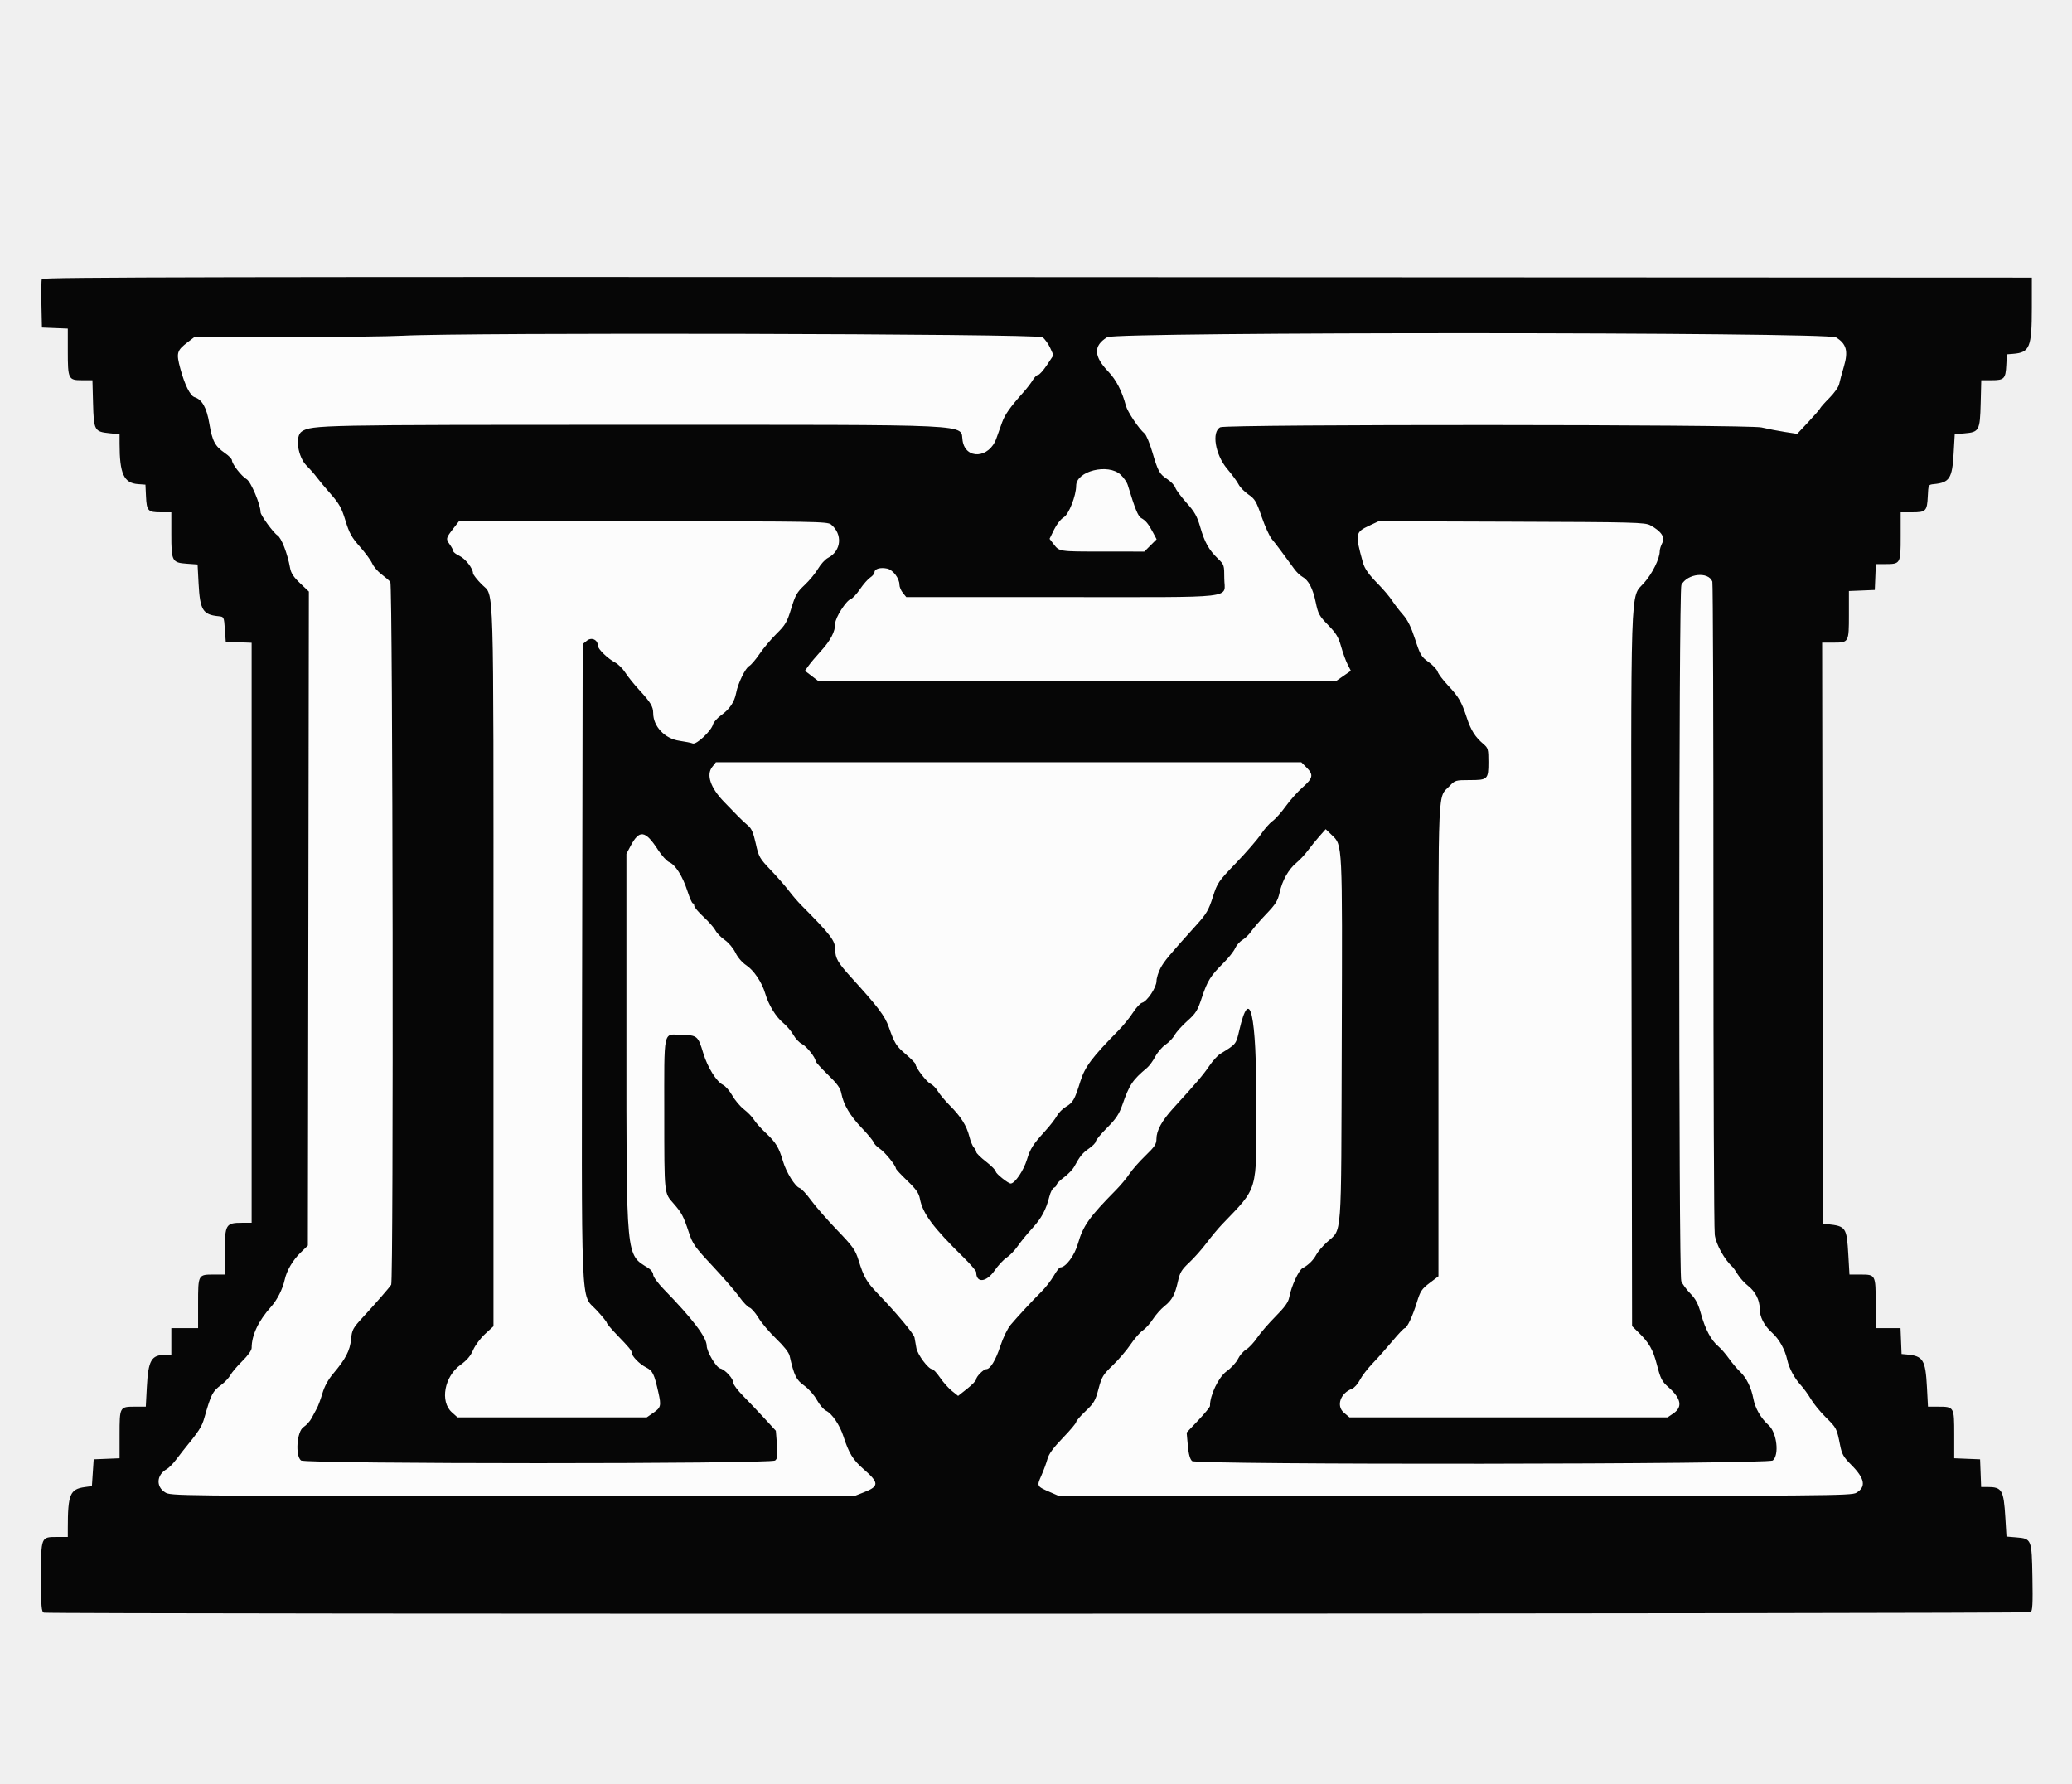
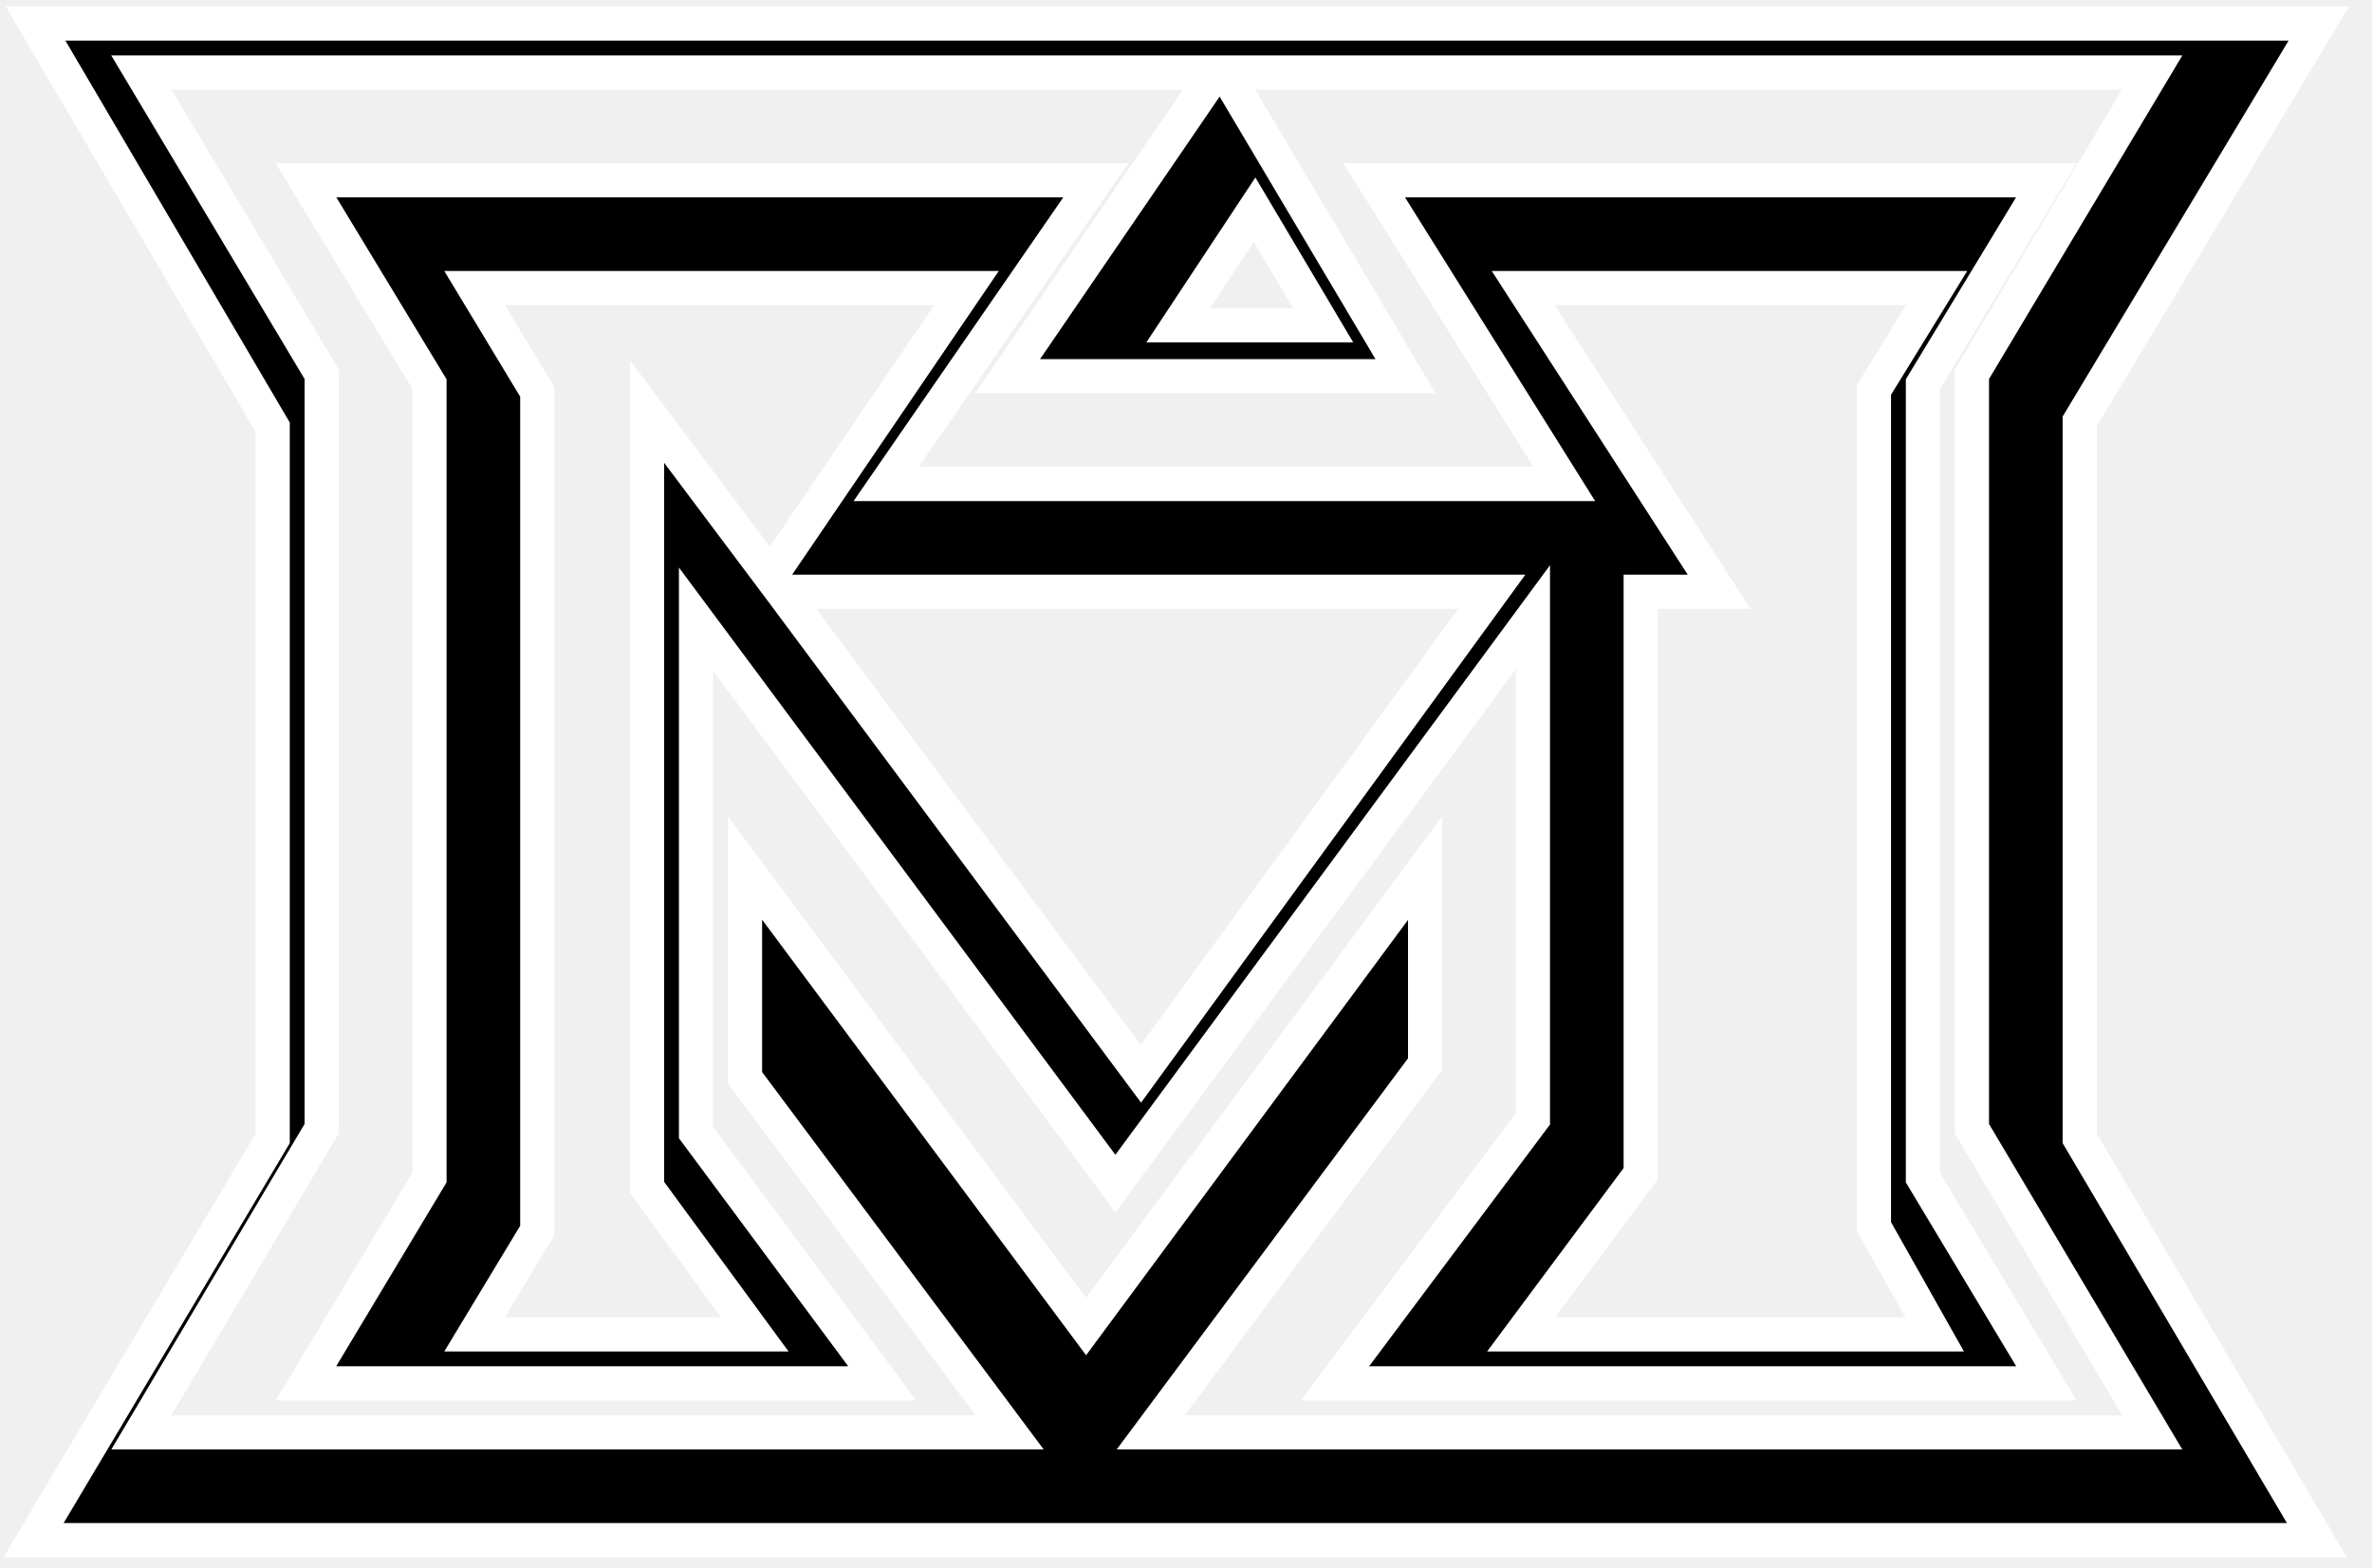
- <svg xmlns="http://www.w3.org/2000/svg" id="svg" version="1.1" width="400" height="344.304" viewBox="0, 0, 400,344.304">
-   <g id="svgg">
-     <path id="path0" d="M77.692 64.794 C 75.228 64.928,65.165 65.055,55.330 65.077 L 37.447 65.116 36.287 66.001 C 34.112 67.660,33.986 68.104,34.823 71.188 C 35.658 74.266,36.720 76.394,37.555 76.658 C 39.017 77.122,39.894 78.683,40.407 81.735 C 40.979 85.136,41.494 86.112,43.417 87.441 C 44.157 87.953,44.769 88.580,44.776 88.834 C 44.797 89.571,46.597 91.888,47.620 92.494 C 48.441 92.981,50.301 97.400,50.301 98.863 C 50.301 99.440,52.790 102.852,53.553 103.321 C 54.328 103.798,55.500 106.826,56.007 109.662 C 56.178 110.616,56.699 111.404,57.933 112.572 L 59.625 114.174 59.528 177.285 L 59.432 240.396 58.038 241.748 C 56.517 243.225,55.352 245.208,54.961 246.992 C 54.565 248.793,53.510 250.885,52.337 252.196 C 49.877 254.943,48.579 257.693,48.579 260.153 C 48.579 260.615,47.868 261.615,46.770 262.697 C 45.775 263.678,44.740 264.898,44.469 265.407 C 44.199 265.917,43.423 266.749,42.747 267.257 C 41.005 268.562,40.778 269.003,39.454 273.628 C 38.947 275.403,38.465 276.144,35.314 280.007 C 35.125 280.239,34.505 281.041,33.936 281.790 C 33.368 282.538,32.576 283.332,32.176 283.554 C 30.228 284.636,30.066 286.913,31.858 288.021 C 32.978 288.713,33.365 288.717,98.994 288.717 L 165.005 288.717 166.823 288.000 C 169.751 286.846,169.733 286.169,166.702 283.533 C 164.653 281.750,163.891 280.505,162.810 277.175 C 162.110 275.019,160.618 272.826,159.477 272.275 C 158.997 272.044,158.197 271.107,157.700 270.193 C 157.187 269.251,156.126 268.050,155.251 267.421 C 153.700 266.308,153.310 265.511,152.435 261.671 C 152.289 261.028,151.317 259.792,149.862 258.398 C 148.576 257.166,147.036 255.352,146.439 254.367 C 145.842 253.382,145.059 252.482,144.698 252.367 C 144.337 252.252,143.449 251.323,142.725 250.302 C 142.000 249.281,139.693 246.616,137.598 244.378 C 134.143 240.688,133.715 240.086,132.997 237.898 C 131.964 234.750,131.598 234.059,130.009 232.255 C 128.200 230.201,128.248 230.660,128.240 215.159 C 128.233 198.350,127.965 199.637,131.452 199.723 C 134.633 199.802,134.740 199.891,135.777 203.301 C 136.597 206.000,138.334 208.786,139.563 209.375 C 140.050 209.608,140.864 210.540,141.372 211.446 C 141.880 212.351,142.899 213.557,143.637 214.126 C 144.374 214.694,145.237 215.590,145.555 216.117 C 145.872 216.643,146.909 217.801,147.859 218.690 C 149.776 220.483,150.378 221.472,151.139 224.075 C 151.769 226.234,153.484 229.010,154.358 229.288 C 154.713 229.400,155.700 230.454,156.552 231.628 C 157.404 232.803,159.665 235.392,161.576 237.382 C 164.689 240.623,165.123 241.232,165.746 243.239 C 166.755 246.490,167.295 247.426,169.461 249.677 C 173.130 253.491,176.394 257.394,176.549 258.154 C 176.635 258.572,176.793 259.471,176.902 260.151 C 177.104 261.417,179.216 264.254,179.958 264.256 C 180.180 264.256,180.864 264.992,181.478 265.892 C 182.093 266.792,183.128 267.952,183.779 268.470 L 184.964 269.413 186.711 268.032 C 187.672 267.272,188.458 266.449,188.458 266.202 C 188.458 265.684,189.884 264.255,190.401 264.255 C 191.172 264.255,192.210 262.555,193.105 259.830 C 193.649 258.173,194.499 256.421,195.110 255.695 C 196.471 254.081,199.261 251.077,201.063 249.287 C 201.836 248.519,202.898 247.153,203.421 246.253 C 203.944 245.353,204.507 244.617,204.672 244.617 C 205.743 244.617,207.437 242.347,208.101 240.021 C 209.080 236.596,210.276 234.909,215.440 229.678 C 216.352 228.754,217.515 227.359,218.024 226.578 C 218.533 225.797,219.918 224.221,221.102 223.076 C 222.933 221.306,223.256 220.813,223.256 219.794 C 223.256 218.214,224.313 216.287,226.483 213.913 C 230.923 209.053,232.316 207.419,233.436 205.755 C 234.098 204.773,235.062 203.710,235.580 203.393 C 238.673 201.498,238.615 201.570,239.242 198.874 C 240.436 193.742,240.722 193.636,241.837 197.912 C 242.497 200.444,242.550 201.612,242.550 213.682 C 242.550 230.284,242.922 229.007,235.950 236.275 C 235.170 237.087,233.811 238.717,232.930 239.896 C 232.048 241.075,230.544 242.772,229.587 243.668 C 228.112 245.047,227.779 245.598,227.406 247.282 C 226.826 249.897,226.261 250.937,224.792 252.097 C 224.123 252.626,223.121 253.755,222.566 254.608 C 222.012 255.461,221.126 256.445,220.598 256.795 C 220.070 257.145,219.018 258.353,218.260 259.478 C 217.502 260.604,215.952 262.418,214.815 263.510 C 212.934 265.316,212.686 265.727,212.068 268.062 C 211.465 270.342,211.185 270.821,209.568 272.351 C 208.566 273.299,207.748 274.249,207.749 274.463 C 207.751 274.678,206.589 276.058,205.167 277.532 C 203.343 279.422,202.472 280.616,202.211 281.587 C 202.007 282.344,201.478 283.784,201.034 284.787 C 200.120 286.853,200.120 286.852,202.714 287.984 L 204.394 288.717 280.869 288.717 C 352.915 288.717,357.403 288.682,358.359 288.117 C 360.317 286.961,360.020 285.350,357.358 282.687 C 355.883 281.211,355.578 280.669,355.228 278.898 C 354.592 275.680,354.544 275.587,352.488 273.562 C 351.421 272.512,350.122 270.926,349.601 270.036 C 349.080 269.147,348.180 267.909,347.602 267.285 C 346.425 266.014,345.384 264.066,345.036 262.482 C 344.588 260.441,343.488 258.470,342.094 257.211 C 340.548 255.814,339.707 254.169,339.707 252.541 C 339.707 250.918,338.873 249.282,337.487 248.191 C 336.795 247.646,335.896 246.658,335.489 245.995 C 335.081 245.332,334.662 244.711,334.557 244.617 C 332.911 243.135,331.277 240.203,331.035 238.296 C 330.887 237.130,330.772 208.423,330.779 174.502 C 330.786 140.582,330.692 112.569,330.571 112.252 C 329.802 110.250,325.717 110.691,324.588 112.897 C 324.058 113.935,324.038 245.854,324.568 247.264 C 324.768 247.798,325.547 248.864,326.299 249.634 C 327.363 250.724,327.823 251.600,328.378 253.596 C 329.203 256.560,330.330 258.673,331.701 259.826 C 332.231 260.273,333.159 261.335,333.762 262.188 C 334.365 263.041,335.348 264.203,335.946 264.772 C 337.138 265.904,338.089 267.831,338.471 269.884 C 338.827 271.803,339.912 273.696,341.456 275.090 C 343.022 276.506,343.519 280.807,342.238 281.870 C 341.313 282.638,230.978 282.751,230.132 281.985 C 229.723 281.615,229.464 280.662,229.311 278.965 L 229.086 276.486 231.339 274.112 C 232.578 272.806,233.590 271.566,233.588 271.356 C 233.570 269.289,235.242 265.790,236.777 264.683 C 237.677 264.034,238.672 262.956,238.989 262.288 C 239.306 261.620,240.018 260.798,240.571 260.462 C 241.123 260.126,242.084 259.097,242.706 258.177 C 243.328 257.256,244.919 255.415,246.241 254.085 C 248.016 252.299,248.706 251.341,248.879 250.419 C 249.281 248.273,250.709 245.151,251.467 244.758 C 252.563 244.191,253.589 243.176,254.136 242.118 C 254.407 241.595,255.306 240.542,256.136 239.778 C 259.148 237.001,258.900 240.334,259.028 200.861 C 259.152 162.320,259.193 163.172,257.111 161.173 L 255.926 160.034 254.707 161.413 C 254.036 162.171,253.031 163.410,252.474 164.167 C 251.916 164.923,250.928 165.981,250.278 166.518 C 248.750 167.777,247.558 169.885,247.028 172.265 C 246.673 173.858,246.264 174.517,244.457 176.400 C 243.276 177.631,241.968 179.139,241.551 179.749 C 241.135 180.360,240.367 181.111,239.846 181.419 C 239.325 181.727,238.686 182.458,238.427 183.043 C 238.168 183.628,237.164 184.892,236.195 185.852 C 233.704 188.320,233.084 189.312,232.017 192.539 C 231.185 195.057,230.861 195.578,229.213 197.047 C 228.189 197.960,227.088 199.185,226.767 199.769 C 226.447 200.353,225.653 201.186,225.004 201.621 C 224.355 202.056,223.467 203.088,223.031 203.915 C 222.595 204.741,221.886 205.714,221.455 206.077 C 218.601 208.481,218.050 209.307,216.663 213.264 C 216.037 215.047,215.436 215.947,213.710 217.676 C 212.517 218.871,211.542 220.052,211.542 220.300 C 211.542 220.548,210.960 221.154,210.250 221.648 C 208.974 222.535,208.487 223.130,207.386 225.151 C 207.076 225.719,206.188 226.649,205.413 227.218 C 204.638 227.786,203.995 228.429,203.983 228.645 C 203.972 228.862,203.738 229.125,203.463 229.230 C 203.189 229.336,202.796 230.089,202.589 230.904 C 201.929 233.508,201.079 235.094,199.300 237.040 C 198.345 238.083,197.078 239.634,196.484 240.485 C 195.891 241.336,194.922 242.343,194.333 242.722 C 193.743 243.101,192.703 244.216,192.022 245.199 C 190.414 247.522,188.458 247.707,188.458 245.537 C 188.458 245.286,187.334 243.977,185.960 242.628 C 180.108 236.883,178.113 234.195,177.583 231.336 C 177.386 230.274,176.849 229.513,175.142 227.876 C 173.939 226.721,172.954 225.661,172.954 225.520 C 172.954 224.966,170.833 222.357,169.853 221.705 C 169.282 221.326,168.732 220.755,168.630 220.436 C 168.527 220.117,167.507 218.884,166.363 217.696 C 164.131 215.380,162.826 213.171,162.425 211.032 C 162.230 209.996,161.648 209.188,159.813 207.406 C 158.513 206.145,157.450 204.968,157.450 204.790 C 157.450 204.116,155.691 201.914,154.808 201.483 C 154.301 201.236,153.564 200.455,153.171 199.748 C 152.777 199.041,151.886 197.993,151.191 197.421 C 149.788 196.264,148.370 193.947,147.736 191.777 C 147.100 189.601,145.534 187.266,144.053 186.286 C 143.264 185.764,142.416 184.776,141.976 183.868 C 141.559 183.007,140.657 181.934,139.920 181.423 C 139.198 180.923,138.389 180.092,138.123 179.576 C 137.857 179.061,136.826 177.887,135.831 176.968 C 134.836 176.049,134.022 175.080,134.022 174.815 C 134.022 174.549,133.898 174.332,133.746 174.332 C 133.593 174.332,133.130 173.281,132.717 171.997 C 131.798 169.145,130.393 166.904,129.217 166.414 C 128.733 166.213,127.753 165.142,127.038 164.035 C 124.583 160.234,123.426 160.069,121.732 163.276 L 120.930 164.794 120.930 200.040 C 120.930 243.427,120.798 242.031,125.151 244.733 C 125.684 245.064,126.098 245.630,126.098 246.026 C 126.098 246.422,127.007 247.664,128.173 248.861 C 133.691 254.525,136.399 258.085,136.427 259.711 C 136.446 260.893,138.243 263.919,139.044 264.120 C 140.024 264.366,141.605 266.120,141.596 266.951 C 141.593 267.269,142.435 268.381,143.468 269.423 C 144.500 270.465,146.342 272.403,147.561 273.730 L 149.777 276.141 149.988 278.775 C 150.165 280.966,150.106 281.488,149.638 281.876 C 148.794 282.577,58.951 282.571,58.106 281.870 C 56.975 280.931,57.311 276.293,58.571 275.452 C 59.139 275.073,59.846 274.298,60.143 273.730 C 60.440 273.161,60.898 272.308,61.162 271.835 C 61.426 271.361,61.913 270.049,62.244 268.919 C 62.636 267.578,63.356 266.262,64.316 265.129 C 66.724 262.288,67.555 260.692,67.770 258.500 C 67.952 256.641,68.111 256.345,70.072 254.217 C 72.572 251.504,75.153 248.542,75.522 247.961 C 76.000 247.209,75.835 112.908,75.355 112.317 C 75.124 112.033,74.352 111.365,73.639 110.832 C 72.927 110.300,72.128 109.370,71.864 108.765 C 71.600 108.160,70.526 106.698,69.478 105.515 C 67.883 103.717,67.427 102.891,66.688 100.468 C 65.944 98.028,65.491 97.214,63.824 95.316 C 62.734 94.076,61.533 92.635,61.154 92.112 C 60.775 91.590,59.895 90.590,59.198 89.890 C 57.463 88.150,56.901 84.141,58.271 83.273 C 60.237 82.027,61.680 81.998,121.918 81.998 C 189.791 81.998,185.304 81.783,185.828 85.061 C 186.421 88.767,190.980 88.470,192.343 84.637 C 192.624 83.849,193.118 82.466,193.441 81.565 C 194.004 79.998,194.988 78.606,197.616 75.662 C 198.274 74.925,199.074 73.879,199.394 73.337 C 199.714 72.795,200.174 72.351,200.415 72.351 C 200.657 72.351,201.421 71.497,202.115 70.453 L 203.375 68.555 202.744 67.155 C 201.375 64.119,208.138 64.413,141.294 64.486 C 108.776 64.521,80.155 64.659,77.692 64.794 M213.754 65.077 C 211.043 66.730,211.110 68.745,213.976 71.741 C 215.478 73.310,216.625 75.534,217.339 78.258 C 217.661 79.489,219.839 82.744,220.966 83.679 C 221.281 83.940,221.933 85.491,222.417 87.124 C 223.571 91.024,223.812 91.466,225.348 92.482 C 226.062 92.955,226.758 93.692,226.894 94.121 C 227.030 94.550,228.003 95.864,229.056 97.041 C 230.635 98.807,231.100 99.631,231.710 101.745 C 232.556 104.676,233.373 106.132,235.119 107.820 C 236.318 108.978,236.348 109.071,236.348 111.653 C 236.348 115.627,239.669 115.245,205.085 115.245 L 174.961 115.245 174.302 114.432 C 173.940 113.985,173.643 113.287,173.642 112.882 C 173.640 111.621,172.406 109.991,171.264 109.740 C 169.974 109.457,168.820 109.786,168.820 110.437 C 168.820 110.704,168.454 111.163,168.007 111.455 C 167.560 111.748,166.669 112.761,166.026 113.705 C 165.384 114.650,164.583 115.511,164.247 115.618 C 163.350 115.905,161.240 119.215,161.240 120.334 C 161.240 121.875,160.340 123.617,158.504 125.625 C 157.564 126.654,156.479 127.939,156.093 128.481 L 155.391 129.467 156.679 130.453 L 157.967 131.438 207.954 131.438 L 257.940 131.438 259.362 130.453 L 260.785 129.467 260.148 128.213 C 259.797 127.524,259.235 125.971,258.897 124.763 C 258.394 122.964,257.940 122.215,256.397 120.634 C 254.693 118.889,254.463 118.469,254.014 116.285 C 253.460 113.595,252.616 111.972,251.433 111.328 C 251.000 111.093,250.288 110.405,249.851 109.800 C 247.846 107.028,246.249 104.901,245.515 104.029 C 245.076 103.507,244.199 101.579,243.567 99.745 C 242.540 96.767,242.267 96.307,241.011 95.443 C 240.238 94.911,239.383 94.033,239.112 93.491 C 238.841 92.950,237.845 91.592,236.899 90.475 C 234.592 87.750,233.864 83.308,235.586 82.461 C 236.782 81.872,337.543 81.910,340.052 82.500 C 341.283 82.790,343.340 83.186,344.622 83.381 L 346.952 83.736 349.100 81.448 C 350.282 80.189,351.306 79.007,351.376 78.820 C 351.446 78.633,352.257 77.722,353.177 76.796 C 354.098 75.871,354.939 74.686,355.045 74.163 C 355.151 73.640,355.570 72.087,355.975 70.711 C 356.845 67.760,356.457 66.345,354.440 65.115 C 352.723 64.068,215.470 64.031,213.754 65.077 M209.044 91.801 C 208.304 92.481,207.752 93.311,207.752 93.744 C 207.752 95.665,206.330 99.282,205.354 99.842 C 204.805 100.157,203.996 101.185,203.498 102.199 L 202.617 103.997 203.364 104.970 C 204.519 106.475,204.352 106.449,212.868 106.455 L 220.913 106.460 222.101 105.272 L 223.288 104.085 222.591 102.774 C 221.693 101.087,221.178 100.457,220.327 100.003 C 219.708 99.672,219.119 98.231,217.712 93.601 C 216.747 90.424,211.687 89.374,209.044 91.801 M87.598 101.895 C 86.065 103.866,86.036 103.979,86.800 105.051 C 87.191 105.600,87.511 106.202,87.511 106.388 C 87.511 106.574,88.042 106.978,88.691 107.286 C 89.842 107.832,91.290 109.682,91.312 110.635 C 91.318 110.897,92.093 111.886,93.035 112.833 C 95.423 115.234,95.263 109.930,95.263 186.470 L 95.263 255.972 93.645 257.458 C 92.755 258.275,91.716 259.668,91.336 260.554 C 90.847 261.695,90.136 262.531,88.894 263.423 C 85.781 265.659,84.900 270.501,87.228 272.579 L 88.324 273.557 106.590 273.557 L 124.855 273.557 126.166 272.649 C 127.583 271.667,127.674 271.297,127.113 268.800 C 126.282 265.103,126.021 264.574,124.689 263.895 C 123.450 263.262,121.964 261.735,121.964 261.093 C 121.964 260.672,121.458 260.059,119.121 257.646 C 118.032 256.520,117.140 255.460,117.140 255.289 C 117.140 255.118,116.225 253.999,115.106 252.803 C 112.056 249.542,112.268 254.804,112.386 185.413 L 112.489 124.315 113.314 123.647 C 114.213 122.919,115.418 123.485,115.418 124.636 C 115.418 125.266,117.337 127.125,118.763 127.878 C 119.362 128.194,120.238 129.064,120.710 129.812 C 121.182 130.560,122.409 132.085,123.437 133.200 C 125.592 135.539,126.098 136.382,126.098 137.631 C 126.098 140.195,128.333 142.563,131.138 142.970 C 132.250 143.131,133.423 143.368,133.744 143.495 C 134.445 143.775,137.331 141.053,137.647 139.814 C 137.759 139.376,138.477 138.571,139.243 138.024 C 140.863 136.868,141.791 135.481,142.119 133.723 C 142.463 131.881,143.890 128.945,144.636 128.546 C 144.993 128.354,145.891 127.305,146.631 126.214 C 147.371 125.122,148.847 123.368,149.912 122.315 C 151.635 120.611,151.946 120.078,152.749 117.444 C 153.536 114.865,153.865 114.287,155.324 112.922 C 156.244 112.062,157.415 110.644,157.926 109.772 C 158.437 108.900,159.302 107.955,159.849 107.673 C 161.550 106.793,162.563 104.295,161.776 102.916 C 160.349 100.415,163.685 100.619,124.146 100.611 L 88.602 100.603 87.598 101.895 M264.338 101.449 C 261.628 102.717,261.576 103.010,263.097 108.527 C 263.444 109.785,264.212 110.870,266.150 112.835 C 267.097 113.796,268.260 115.176,268.734 115.902 C 269.208 116.628,270.161 117.863,270.853 118.647 C 271.754 119.667,272.417 121.012,273.185 123.376 C 274.170 126.405,274.386 126.771,275.782 127.773 C 276.619 128.375,277.408 129.213,277.534 129.636 C 277.660 130.059,278.565 131.258,279.544 132.300 C 281.616 134.504,282.151 135.427,283.181 138.569 C 283.966 140.966,284.779 142.243,286.391 143.614 C 287.273 144.364,287.339 144.603,287.339 147.076 C 287.339 150.433,287.207 150.560,283.720 150.560 C 281.017 150.560,280.893 150.596,279.865 151.680 C 277.517 154.154,277.692 150.208,277.692 200.667 L 277.692 246.329 275.982 247.626 C 274.467 248.775,274.188 249.198,273.532 251.335 C 272.701 254.039,271.624 256.331,271.185 256.331 C 271.025 256.331,269.956 257.455,268.810 258.829 C 267.664 260.202,265.941 262.141,264.980 263.137 C 264.020 264.133,262.914 265.573,262.524 266.338 C 262.134 267.102,261.449 267.867,261.002 268.037 C 258.736 268.899,257.913 271.366,259.458 272.665 L 260.518 273.557 291.220 273.557 L 321.921 273.557 323.060 272.782 C 324.877 271.545,324.548 269.889,322.048 267.689 C 320.836 266.622,320.569 266.100,319.886 263.461 C 319.101 260.429,318.389 259.184,316.240 257.086 L 315.073 255.946 314.966 187.491 C 314.845 110.552,314.685 115.537,317.368 112.527 C 318.989 110.708,320.413 107.825,320.413 106.362 C 320.413 106.018,320.636 105.306,320.908 104.779 C 321.369 103.890,321.344 103.757,320.553 102.905 C 318.470 100.659,320.094 100.784,291.817 100.688 L 266.150 100.600 264.338 101.449 M137.493 148.022 C 136.298 149.542,137.156 152.061,139.793 154.775 C 140.579 155.583,141.748 156.787,142.391 157.450 C 143.034 158.114,143.950 158.973,144.426 159.361 C 145.076 159.890,145.443 160.745,145.899 162.799 C 146.477 165.396,146.623 165.654,148.814 167.952 C 150.082 169.282,151.646 171.068,152.289 171.921 C 152.932 172.773,154.008 174.024,154.679 174.700 C 160.419 180.474,161.240 181.552,161.240 183.307 C 161.240 184.911,161.761 185.821,164.227 188.533 C 169.511 194.344,170.809 196.053,171.575 198.211 C 172.733 201.472,172.979 201.863,174.930 203.530 C 175.928 204.382,176.744 205.226,176.744 205.406 C 176.744 206.047,178.888 208.835,179.647 209.181 C 180.072 209.375,180.710 210.024,181.064 210.624 C 181.418 211.223,182.459 212.465,183.377 213.383 C 185.503 215.510,186.605 217.263,187.131 219.355 C 187.361 220.269,187.754 221.221,188.004 221.472 C 188.254 221.722,188.459 222.110,188.460 222.333 C 188.460 222.556,189.313 223.397,190.354 224.201 C 191.396 225.006,192.248 225.877,192.248 226.137 C 192.248 226.518,194.638 228.424,195.116 228.424 C 195.925 228.424,197.621 225.911,198.274 223.745 C 198.886 221.716,199.453 220.828,201.723 218.347 C 202.670 217.312,203.710 215.976,204.034 215.378 C 204.358 214.780,205.146 213.983,205.784 213.606 C 207.153 212.799,207.464 212.250,208.573 208.690 C 209.438 205.912,210.816 204.071,215.860 198.951 C 216.814 197.983,218.099 196.405,218.715 195.446 C 219.331 194.486,220.125 193.624,220.480 193.531 C 221.462 193.275,223.254 190.586,223.266 189.354 C 223.271 188.767,223.620 187.638,224.041 186.847 C 224.757 185.500,225.646 184.434,231.075 178.410 C 232.898 176.387,233.344 175.621,234.128 173.158 C 235.015 170.375,235.174 170.142,238.646 166.532 C 240.626 164.474,242.782 161.986,243.437 161.002 C 244.092 160.017,245.090 158.883,245.654 158.481 C 246.219 158.079,247.369 156.791,248.209 155.619 C 249.049 154.447,250.522 152.796,251.483 151.950 C 253.495 150.179,253.622 149.521,252.223 148.122 L 251.216 147.115 194.711 147.115 L 138.207 147.115 137.493 148.022 " stroke="none" fill="#fcfcfc" fill-rule="evenodd" />
-     <path id="path1" d="M8.075 53.851 C 7.980 54.098,7.946 56.307,8.000 58.761 L 8.096 63.221 10.594 63.323 L 13.092 63.424 13.092 67.738 C 13.092 73.165,13.199 73.385,15.826 73.385 L 17.846 73.385 17.967 77.852 C 18.109 83.089,18.234 83.317,21.134 83.616 L 23.084 83.817 23.084 85.614 C 23.084 91.439,23.901 93.236,26.644 93.436 L 28.079 93.540 28.184 95.766 C 28.318 98.618,28.559 98.880,31.050 98.880 L 33.075 98.880 33.075 103.121 C 33.075 108.334,33.210 108.590,36.080 108.798 L 38.144 108.947 38.337 112.622 C 38.608 117.745,39.156 118.640,42.205 118.935 C 43.227 119.034,43.241 119.063,43.411 121.447 L 43.583 123.859 46.081 123.960 L 48.579 124.061 48.579 180.032 L 48.579 236.003 46.761 236.003 C 43.594 236.003,43.411 236.306,43.411 241.535 L 43.411 245.995 41.240 245.995 C 38.248 245.995,38.243 246.004,38.243 251.576 L 38.243 256.331 35.659 256.331 L 33.075 256.331 33.075 258.915 L 33.075 261.499 31.897 261.499 C 29.214 261.499,28.620 262.541,28.346 267.733 L 28.148 271.490 26.029 271.490 C 23.107 271.490,23.084 271.534,23.084 276.884 L 23.084 281.451 20.586 281.553 L 18.088 281.654 17.916 284.238 L 17.743 286.822 16.365 287.013 C 13.510 287.409,13.092 288.424,13.092 294.970 L 13.092 296.641 11.050 296.641 C 7.890 296.641,7.924 296.555,7.924 304.381 C 7.924 310.133,7.998 311.066,8.469 311.247 C 9.320 311.573,391.502 311.481,392.018 311.154 C 392.380 310.925,392.452 309.512,392.362 304.453 C 392.230 297.015,392.210 296.967,389.215 296.718 L 387.353 296.564 387.133 292.899 C 386.809 287.532,386.491 286.994,383.633 286.994 L 382.458 286.994 382.357 284.324 L 382.257 281.654 379.759 281.553 L 377.261 281.451 377.261 276.827 C 377.261 271.494,377.259 271.490,374.062 271.490 L 372.196 271.490 371.998 267.733 C 371.719 262.452,371.263 261.707,368.131 261.421 L 367.097 261.326 366.996 258.829 L 366.895 256.331 364.498 256.331 L 362.102 256.331 362.102 251.576 C 362.102 246.018,362.089 245.995,359.157 245.995 L 357.039 245.995 356.824 242.244 C 356.517 236.869,356.372 236.654,352.799 236.269 L 351.938 236.176 351.851 180.103 L 351.764 124.031 353.935 124.031 C 356.917 124.031,356.934 124.001,356.934 118.637 L 356.934 114.070 359.432 113.969 L 361.929 113.867 362.031 111.370 L 362.132 108.872 363.862 108.872 C 366.908 108.872,366.925 108.842,366.925 103.519 L 366.925 98.880 369.122 98.880 C 371.804 98.880,372.025 98.653,372.161 95.766 C 372.264 93.571,372.280 93.539,373.299 93.440 C 376.354 93.144,376.873 92.349,377.148 87.540 L 377.362 83.798 379.224 83.643 C 382.078 83.407,382.236 83.115,382.370 77.853 L 382.484 73.385 384.481 73.385 C 386.916 73.385,387.182 73.109,387.319 70.445 L 387.425 68.389 388.630 68.293 C 391.844 68.035,392.242 67.059,392.246 59.432 L 392.248 53.575 200.248 53.488 C 42.680 53.417,8.216 53.482,8.075 53.851 M201.264 65.088 C 201.731 65.455,202.396 66.385,202.744 67.155 L 203.375 68.555 202.115 70.453 C 201.421 71.497,200.657 72.351,200.415 72.351 C 200.174 72.351,199.714 72.795,199.394 73.337 C 199.074 73.879,198.274 74.925,197.616 75.662 C 194.988 78.606,194.004 79.998,193.441 81.565 C 193.118 82.466,192.624 83.849,192.343 84.637 C 190.980 88.470,186.421 88.767,185.828 85.061 C 185.304 81.783,189.791 81.998,121.918 81.998 C 61.680 81.998,60.237 82.027,58.271 83.273 C 56.901 84.141,57.463 88.150,59.198 89.890 C 59.895 90.590,60.775 91.590,61.154 92.112 C 61.533 92.635,62.734 94.076,63.824 95.316 C 65.491 97.214,65.944 98.028,66.688 100.468 C 67.427 102.891,67.883 103.717,69.478 105.515 C 70.526 106.698,71.600 108.160,71.864 108.765 C 72.128 109.370,72.927 110.300,73.639 110.832 C 74.352 111.365,75.124 112.033,75.355 112.317 C 75.835 112.908,76.000 247.209,75.522 247.961 C 75.153 248.542,72.572 251.504,70.072 254.217 C 68.111 256.345,67.952 256.641,67.770 258.500 C 67.555 260.692,66.724 262.288,64.316 265.129 C 63.356 266.262,62.636 267.578,62.244 268.919 C 61.913 270.049,61.426 271.361,61.162 271.835 C 60.898 272.308,60.440 273.161,60.143 273.730 C 59.846 274.298,59.139 275.073,58.571 275.452 C 57.311 276.293,56.975 280.931,58.106 281.870 C 58.951 282.571,148.794 282.577,149.638 281.876 C 150.106 281.488,150.165 280.966,149.988 278.775 L 149.777 276.141 147.561 273.730 C 146.342 272.403,144.500 270.465,143.468 269.423 C 142.435 268.381,141.593 267.269,141.596 266.951 C 141.605 266.120,140.024 264.366,139.044 264.120 C 138.243 263.919,136.446 260.893,136.427 259.711 C 136.399 258.085,133.691 254.525,128.173 248.861 C 127.007 247.664,126.098 246.422,126.098 246.026 C 126.098 245.630,125.684 245.064,125.151 244.733 C 120.798 242.031,120.930 243.427,120.930 200.040 L 120.930 164.794 121.732 163.276 C 123.426 160.069,124.583 160.234,127.038 164.035 C 127.753 165.142,128.733 166.213,129.217 166.414 C 130.393 166.904,131.798 169.145,132.717 171.997 C 133.130 173.281,133.593 174.332,133.746 174.332 C 133.898 174.332,134.022 174.549,134.022 174.815 C 134.022 175.080,134.836 176.049,135.831 176.968 C 136.826 177.887,137.857 179.061,138.123 179.576 C 138.389 180.092,139.198 180.923,139.920 181.423 C 140.657 181.934,141.559 183.007,141.976 183.868 C 142.416 184.776,143.264 185.764,144.053 186.286 C 145.534 187.266,147.100 189.601,147.736 191.777 C 148.370 193.947,149.788 196.264,151.191 197.421 C 151.886 197.993,152.777 199.041,153.171 199.748 C 153.564 200.455,154.301 201.236,154.808 201.483 C 155.691 201.914,157.450 204.116,157.450 204.790 C 157.450 204.968,158.513 206.145,159.813 207.406 C 161.648 209.188,162.230 209.996,162.425 211.032 C 162.826 213.171,164.131 215.380,166.363 217.696 C 167.507 218.884,168.527 220.117,168.630 220.436 C 168.732 220.755,169.282 221.326,169.853 221.705 C 170.833 222.357,172.954 224.966,172.954 225.520 C 172.954 225.661,173.939 226.721,175.142 227.876 C 176.849 229.513,177.386 230.274,177.583 231.336 C 178.113 234.195,180.108 236.883,185.960 242.628 C 187.334 243.977,188.458 245.286,188.458 245.537 C 188.458 247.707,190.414 247.522,192.022 245.199 C 192.703 244.216,193.743 243.101,194.333 242.722 C 194.922 242.343,195.891 241.336,196.484 240.485 C 197.078 239.634,198.345 238.083,199.300 237.040 C 201.079 235.094,201.929 233.508,202.589 230.904 C 202.796 230.089,203.189 229.336,203.463 229.230 C 203.738 229.125,203.972 228.862,203.983 228.645 C 203.995 228.429,204.638 227.786,205.413 227.218 C 206.188 226.649,207.076 225.719,207.386 225.151 C 208.487 223.130,208.974 222.535,210.250 221.648 C 210.960 221.154,211.542 220.548,211.542 220.300 C 211.542 220.052,212.517 218.871,213.710 217.676 C 215.436 215.947,216.037 215.047,216.663 213.264 C 218.050 209.307,218.601 208.481,221.455 206.077 C 221.886 205.714,222.595 204.741,223.031 203.915 C 223.467 203.088,224.355 202.056,225.004 201.621 C 225.653 201.186,226.447 200.353,226.767 199.769 C 227.088 199.185,228.189 197.960,229.213 197.047 C 230.861 195.578,231.185 195.057,232.017 192.539 C 233.084 189.312,233.704 188.320,236.195 185.852 C 237.164 184.892,238.168 183.628,238.427 183.043 C 238.686 182.458,239.325 181.727,239.846 181.419 C 240.367 181.111,241.135 180.360,241.551 179.749 C 241.968 179.139,243.276 177.631,244.457 176.400 C 246.264 174.517,246.673 173.858,247.028 172.265 C 247.558 169.885,248.750 167.777,250.278 166.518 C 250.928 165.981,251.916 164.923,252.474 164.167 C 253.031 163.410,254.036 162.171,254.707 161.413 L 255.926 160.034 257.111 161.173 C 259.193 163.172,259.152 162.320,259.028 200.861 C 258.900 240.334,259.148 237.001,256.136 239.778 C 255.306 240.542,254.407 241.595,254.136 242.118 C 253.589 243.176,252.563 244.191,251.467 244.758 C 250.709 245.151,249.281 248.273,248.879 250.419 C 248.706 251.341,248.016 252.299,246.241 254.085 C 244.919 255.415,243.328 257.256,242.706 258.177 C 242.084 259.097,241.123 260.126,240.571 260.462 C 240.018 260.798,239.306 261.620,238.989 262.288 C 238.672 262.956,237.677 264.034,236.777 264.683 C 235.242 265.790,233.570 269.289,233.588 271.356 C 233.590 271.566,232.578 272.806,231.339 274.112 L 229.086 276.486 229.311 278.965 C 229.464 280.662,229.723 281.615,230.132 281.985 C 230.978 282.751,341.313 282.638,342.238 281.870 C 343.519 280.807,343.022 276.506,341.456 275.090 C 339.912 273.696,338.827 271.803,338.471 269.884 C 338.089 267.831,337.138 265.904,335.946 264.772 C 335.348 264.203,334.365 263.041,333.762 262.188 C 333.159 261.335,332.231 260.273,331.701 259.826 C 330.330 258.673,329.203 256.560,328.378 253.596 C 327.823 251.600,327.363 250.724,326.299 249.634 C 325.547 248.864,324.768 247.798,324.568 247.264 C 324.038 245.854,324.058 113.935,324.588 112.897 C 325.717 110.691,329.802 110.250,330.571 112.252 C 330.692 112.569,330.786 140.582,330.779 174.502 C 330.772 208.423,330.887 237.130,331.035 238.296 C 331.277 240.203,332.911 243.135,334.557 244.617 C 334.662 244.711,335.081 245.332,335.489 245.995 C 335.896 246.658,336.795 247.646,337.487 248.191 C 338.873 249.282,339.707 250.918,339.707 252.541 C 339.707 254.169,340.548 255.814,342.094 257.211 C 343.488 258.470,344.588 260.441,345.036 262.482 C 345.384 264.066,346.425 266.014,347.602 267.285 C 348.180 267.909,349.080 269.147,349.601 270.036 C 350.122 270.926,351.421 272.512,352.488 273.562 C 354.544 275.587,354.592 275.680,355.228 278.898 C 355.578 280.669,355.883 281.211,357.358 282.687 C 360.020 285.350,360.317 286.961,358.359 288.117 C 357.403 288.682,352.915 288.717,280.869 288.717 L 204.394 288.717 202.714 287.984 C 200.120 286.852,200.120 286.853,201.034 284.787 C 201.478 283.784,202.007 282.344,202.211 281.587 C 202.472 280.616,203.343 279.422,205.167 277.532 C 206.589 276.058,207.751 274.678,207.749 274.463 C 207.748 274.249,208.566 273.299,209.568 272.351 C 211.185 270.821,211.465 270.342,212.068 268.062 C 212.686 265.727,212.934 265.316,214.815 263.510 C 215.952 262.418,217.502 260.604,218.260 259.478 C 219.018 258.353,220.070 257.145,220.598 256.795 C 221.126 256.445,222.012 255.461,222.566 254.608 C 223.121 253.755,224.123 252.626,224.792 252.097 C 226.261 250.937,226.826 249.897,227.406 247.282 C 227.779 245.598,228.112 245.047,229.587 243.668 C 230.544 242.772,232.048 241.075,232.930 239.896 C 233.811 238.717,235.170 237.087,235.950 236.275 C 242.922 229.007,242.550 230.284,242.550 213.682 C 242.550 195.489,241.315 189.963,239.242 198.874 C 238.615 201.570,238.673 201.498,235.580 203.393 C 235.062 203.710,234.098 204.773,233.436 205.755 C 232.316 207.419,230.923 209.053,226.483 213.913 C 224.313 216.287,223.256 218.214,223.256 219.794 C 223.256 220.813,222.933 221.306,221.102 223.076 C 219.918 224.221,218.533 225.797,218.024 226.578 C 217.515 227.359,216.352 228.754,215.440 229.678 C 210.276 234.909,209.080 236.596,208.101 240.021 C 207.437 242.347,205.743 244.617,204.672 244.617 C 204.507 244.617,203.944 245.353,203.421 246.253 C 202.898 247.153,201.836 248.519,201.063 249.287 C 199.261 251.077,196.471 254.081,195.110 255.695 C 194.499 256.421,193.649 258.173,193.105 259.830 C 192.210 262.555,191.172 264.255,190.401 264.255 C 189.884 264.255,188.458 265.684,188.458 266.202 C 188.458 266.449,187.672 267.272,186.711 268.032 L 184.964 269.413 183.779 268.470 C 183.128 267.952,182.093 266.792,181.478 265.892 C 180.864 264.992,180.180 264.256,179.958 264.256 C 179.216 264.254,177.104 261.417,176.902 260.151 C 176.793 259.471,176.635 258.572,176.549 258.154 C 176.394 257.394,173.130 253.491,169.461 249.677 C 167.295 247.426,166.755 246.490,165.746 243.239 C 165.123 241.232,164.689 240.623,161.576 237.382 C 159.665 235.392,157.404 232.803,156.552 231.628 C 155.700 230.454,154.713 229.400,154.358 229.288 C 153.484 229.010,151.769 226.234,151.139 224.075 C 150.378 221.472,149.776 220.483,147.859 218.690 C 146.909 217.801,145.872 216.643,145.555 216.117 C 145.237 215.590,144.374 214.694,143.637 214.126 C 142.899 213.557,141.880 212.351,141.372 211.446 C 140.864 210.540,140.050 209.608,139.563 209.375 C 138.334 208.786,136.597 206.000,135.777 203.301 C 134.740 199.891,134.633 199.802,131.452 199.723 C 127.965 199.637,128.233 198.350,128.240 215.159 C 128.248 230.660,128.200 230.201,130.009 232.255 C 131.598 234.059,131.964 234.750,132.997 237.898 C 133.715 240.086,134.143 240.688,137.598 244.378 C 139.693 246.616,142.000 249.281,142.725 250.302 C 143.449 251.323,144.337 252.252,144.698 252.367 C 145.059 252.482,145.842 253.382,146.439 254.367 C 147.036 255.352,148.576 257.166,149.862 258.398 C 151.317 259.792,152.289 261.028,152.435 261.671 C 153.310 265.511,153.700 266.308,155.251 267.421 C 156.126 268.050,157.187 269.251,157.700 270.193 C 158.197 271.107,158.997 272.044,159.477 272.275 C 160.618 272.826,162.110 275.019,162.810 277.175 C 163.891 280.505,164.653 281.750,166.702 283.533 C 169.733 286.169,169.751 286.846,166.823 288.000 L 165.005 288.717 98.994 288.717 C 33.365 288.717,32.978 288.713,31.858 288.021 C 30.066 286.913,30.228 284.636,32.176 283.554 C 32.576 283.332,33.368 282.538,33.936 281.790 C 34.505 281.041,35.125 280.239,35.314 280.007 C 38.465 276.144,38.947 275.403,39.454 273.628 C 40.778 269.003,41.005 268.562,42.747 267.257 C 43.423 266.749,44.199 265.917,44.469 265.407 C 44.740 264.898,45.775 263.678,46.770 262.697 C 47.868 261.615,48.579 260.615,48.579 260.153 C 48.579 257.693,49.877 254.943,52.337 252.196 C 53.510 250.885,54.565 248.793,54.961 246.992 C 55.352 245.208,56.517 243.225,58.038 241.748 L 59.432 240.396 59.528 177.285 L 59.625 114.174 57.933 112.572 C 56.699 111.404,56.178 110.616,56.007 109.662 C 55.500 106.826,54.328 103.798,53.553 103.321 C 52.790 102.852,50.301 99.440,50.301 98.863 C 50.301 97.400,48.441 92.981,47.620 92.494 C 46.597 91.888,44.797 89.571,44.776 88.834 C 44.769 88.580,44.157 87.953,43.417 87.441 C 41.494 86.112,40.979 85.136,40.407 81.735 C 39.894 78.683,39.017 77.122,37.555 76.658 C 36.720 76.394,35.658 74.266,34.823 71.188 C 33.986 68.104,34.112 67.660,36.287 66.001 L 37.447 65.116 55.330 65.077 C 65.165 65.055,75.228 64.928,77.692 64.794 C 89.865 64.130,200.382 64.394,201.264 65.088 M354.440 65.115 C 356.457 66.345,356.845 67.760,355.975 70.711 C 355.570 72.087,355.151 73.640,355.045 74.163 C 354.939 74.686,354.098 75.871,353.177 76.796 C 352.257 77.722,351.446 78.633,351.376 78.820 C 351.306 79.007,350.282 80.189,349.100 81.448 L 346.952 83.736 344.622 83.381 C 343.340 83.186,341.283 82.790,340.052 82.500 C 337.543 81.910,236.782 81.872,235.586 82.461 C 233.864 83.308,234.592 87.750,236.899 90.475 C 237.845 91.592,238.841 92.950,239.112 93.491 C 239.383 94.033,240.238 94.911,241.011 95.443 C 242.267 96.307,242.540 96.767,243.567 99.745 C 244.199 101.579,245.076 103.507,245.515 104.029 C 246.249 104.901,247.846 107.028,249.851 109.800 C 250.288 110.405,251.000 111.093,251.433 111.328 C 252.616 111.972,253.460 113.595,254.014 116.285 C 254.463 118.469,254.693 118.889,256.397 120.634 C 257.940 122.215,258.394 122.964,258.897 124.763 C 259.235 125.971,259.797 127.524,260.148 128.213 L 260.785 129.467 259.362 130.453 L 257.940 131.438 207.954 131.438 L 157.967 131.438 156.679 130.453 L 155.391 129.467 156.093 128.481 C 156.479 127.939,157.564 126.654,158.504 125.625 C 160.340 123.617,161.240 121.875,161.240 120.334 C 161.240 119.215,163.350 115.905,164.247 115.618 C 164.583 115.511,165.384 114.650,166.026 113.705 C 166.669 112.761,167.560 111.748,168.007 111.455 C 168.454 111.163,168.820 110.704,168.820 110.437 C 168.820 109.786,169.974 109.457,171.264 109.740 C 172.406 109.991,173.640 111.621,173.642 112.882 C 173.643 113.287,173.940 113.985,174.302 114.432 L 174.961 115.245 205.085 115.245 C 239.669 115.245,236.348 115.627,236.348 111.653 C 236.348 109.071,236.318 108.978,235.119 107.820 C 233.373 106.132,232.556 104.676,231.710 101.745 C 231.100 99.631,230.635 98.807,229.056 97.041 C 228.003 95.864,227.030 94.550,226.894 94.121 C 226.758 93.692,226.062 92.955,225.348 92.482 C 223.812 91.466,223.571 91.024,222.417 87.124 C 221.933 85.491,221.281 83.940,220.966 83.679 C 219.839 82.744,217.661 79.489,217.339 78.258 C 216.625 75.534,215.478 73.310,213.976 71.741 C 211.110 68.745,211.043 66.730,213.754 65.077 C 215.470 64.031,352.723 64.068,354.440 65.115 M216.338 91.619 C 216.931 92.174,217.550 93.065,217.712 93.601 C 219.119 98.231,219.708 99.672,220.327 100.003 C 221.178 100.457,221.693 101.087,222.591 102.774 L 223.288 104.085 222.101 105.272 L 220.913 106.460 212.868 106.455 C 204.352 106.449,204.519 106.475,203.364 104.970 L 202.617 103.997 203.498 102.199 C 203.996 101.185,204.805 100.157,205.354 99.842 C 206.330 99.282,207.752 95.665,207.752 93.744 C 207.752 90.915,213.943 89.383,216.338 91.619 M160.417 101.214 C 162.721 103.099,162.437 106.334,159.849 107.673 C 159.302 107.955,158.437 108.900,157.926 109.772 C 157.415 110.644,156.244 112.062,155.324 112.922 C 153.865 114.287,153.536 114.865,152.749 117.444 C 151.946 120.078,151.635 120.611,149.912 122.315 C 148.847 123.368,147.371 125.122,146.631 126.214 C 145.891 127.305,144.993 128.354,144.636 128.546 C 143.890 128.945,142.463 131.881,142.119 133.723 C 141.791 135.481,140.863 136.868,139.243 138.024 C 138.477 138.571,137.759 139.376,137.647 139.814 C 137.331 141.053,134.445 143.775,133.744 143.495 C 133.423 143.368,132.250 143.131,131.138 142.970 C 128.333 142.563,126.098 140.195,126.098 137.631 C 126.098 136.382,125.592 135.539,123.437 133.200 C 122.409 132.085,121.182 130.560,120.710 129.812 C 120.238 129.064,119.362 128.194,118.763 127.878 C 117.337 127.125,115.418 125.266,115.418 124.636 C 115.418 123.485,114.213 122.919,113.314 123.647 L 112.489 124.315 112.386 185.413 C 112.268 254.804,112.056 249.542,115.106 252.803 C 116.225 253.999,117.140 255.118,117.140 255.289 C 117.140 255.460,118.032 256.520,119.121 257.646 C 121.458 260.059,121.964 260.672,121.964 261.093 C 121.964 261.735,123.450 263.262,124.689 263.895 C 126.021 264.574,126.282 265.103,127.113 268.800 C 127.674 271.297,127.583 271.667,126.166 272.649 L 124.855 273.557 106.590 273.557 L 88.324 273.557 87.228 272.579 C 84.900 270.501,85.781 265.659,88.894 263.423 C 90.136 262.531,90.847 261.695,91.336 260.554 C 91.716 259.668,92.755 258.275,93.645 257.458 L 95.263 255.972 95.263 186.470 C 95.263 109.930,95.423 115.234,93.035 112.833 C 92.093 111.886,91.318 110.897,91.312 110.635 C 91.290 109.682,89.842 107.832,88.691 107.286 C 88.042 106.978,87.511 106.574,87.511 106.388 C 87.511 106.202,87.191 105.600,86.800 105.051 C 86.036 103.979,86.065 103.866,87.598 101.895 L 88.602 100.603 124.146 100.611 C 157.306 100.618,159.739 100.658,160.417 101.214 M318.594 101.381 C 320.704 102.535,321.480 103.674,320.908 104.779 C 320.636 105.306,320.413 106.018,320.413 106.362 C 320.413 107.825,318.989 110.708,317.368 112.527 C 314.685 115.537,314.845 110.552,314.966 187.491 L 315.073 255.946 316.240 257.086 C 318.389 259.184,319.101 260.429,319.886 263.461 C 320.569 266.100,320.836 266.622,322.048 267.689 C 324.548 269.889,324.877 271.545,323.060 272.782 L 321.921 273.557 291.220 273.557 L 260.518 273.557 259.458 272.665 C 257.913 271.366,258.736 268.899,261.002 268.037 C 261.449 267.867,262.134 267.102,262.524 266.338 C 262.914 265.573,264.020 264.133,264.980 263.137 C 265.941 262.141,267.664 260.202,268.810 258.829 C 269.956 257.455,271.025 256.331,271.185 256.331 C 271.624 256.331,272.701 254.039,273.532 251.335 C 274.188 249.198,274.467 248.775,275.982 247.626 L 277.692 246.329 277.692 200.667 C 277.692 150.208,277.517 154.154,279.865 151.680 C 280.893 150.596,281.017 150.560,283.720 150.560 C 287.207 150.560,287.339 150.433,287.339 147.076 C 287.339 144.603,287.273 144.364,286.391 143.614 C 284.779 142.243,283.966 140.966,283.181 138.569 C 282.151 135.427,281.616 134.504,279.544 132.300 C 278.565 131.258,277.660 130.059,277.534 129.636 C 277.408 129.213,276.619 128.375,275.782 127.773 C 274.386 126.771,274.170 126.405,273.185 123.376 C 272.417 121.012,271.754 119.667,270.853 118.647 C 270.161 117.863,269.208 116.628,268.734 115.902 C 268.260 115.176,267.097 113.796,266.150 112.835 C 264.212 110.870,263.444 109.785,263.097 108.527 C 261.576 103.010,261.628 102.717,264.338 101.449 L 266.150 100.600 291.817 100.688 C 315.565 100.769,317.568 100.821,318.594 101.381 M252.223 148.122 C 253.622 149.521,253.495 150.179,251.483 151.950 C 250.522 152.796,249.049 154.447,248.209 155.619 C 247.369 156.791,246.219 158.079,245.654 158.481 C 245.090 158.883,244.092 160.017,243.437 161.002 C 242.782 161.986,240.626 164.474,238.646 166.532 C 235.174 170.142,235.015 170.375,234.128 173.158 C 233.344 175.621,232.898 176.387,231.075 178.410 C 225.646 184.434,224.757 185.500,224.041 186.847 C 223.620 187.638,223.271 188.767,223.266 189.354 C 223.254 190.586,221.462 193.275,220.480 193.531 C 220.125 193.624,219.331 194.486,218.715 195.446 C 218.099 196.405,216.814 197.983,215.860 198.951 C 210.816 204.071,209.438 205.912,208.573 208.690 C 207.464 212.250,207.153 212.799,205.784 213.606 C 205.146 213.983,204.358 214.780,204.034 215.378 C 203.710 215.976,202.670 217.312,201.723 218.347 C 199.453 220.828,198.886 221.716,198.274 223.745 C 197.621 225.911,195.925 228.424,195.116 228.424 C 194.638 228.424,192.248 226.518,192.248 226.137 C 192.248 225.877,191.396 225.006,190.354 224.201 C 189.313 223.397,188.460 222.556,188.460 222.333 C 188.459 222.110,188.254 221.722,188.004 221.472 C 187.754 221.221,187.361 220.269,187.131 219.355 C 186.605 217.263,185.503 215.510,183.377 213.383 C 182.459 212.465,181.418 211.223,181.064 210.624 C 180.710 210.024,180.072 209.375,179.647 209.181 C 178.888 208.835,176.744 206.047,176.744 205.406 C 176.744 205.226,175.928 204.382,174.930 203.530 C 172.979 201.863,172.733 201.472,171.575 198.211 C 170.809 196.053,169.511 194.344,164.227 188.533 C 161.761 185.821,161.240 184.911,161.240 183.307 C 161.240 181.552,160.419 180.474,154.679 174.700 C 154.008 174.024,152.932 172.773,152.289 171.921 C 151.646 171.068,150.082 169.282,148.814 167.952 C 146.623 165.654,146.477 165.396,145.899 162.799 C 145.443 160.745,145.076 159.890,144.426 159.361 C 143.950 158.973,143.034 158.114,142.391 157.450 C 141.748 156.787,140.579 155.583,139.793 154.775 C 137.156 152.061,136.298 149.542,137.493 148.022 L 138.207 147.115 194.711 147.115 L 251.216 147.115 252.223 148.122 " stroke="none" fill="#060606" fill-rule="evenodd" />
+ <svg xmlns="http://www.w3.org/2000/svg" width="59pt" height="39pt" viewBox="-0.6 -0.6 60 40">
+   <g id="fontsvg1667999159751" stroke-linecap="round" fill-rule="evenodd" stroke="#ffffff" stroke-width="0.3mm" fill="#000000">
+     <path d="M 28.5 35.95 L 54.05 35.95 L 49.45 28.2 L 49.45 8.95 L 54.05 1.25 L 30.4 1.25 L 35 9 L 24.85 9 L 30.15 1.25 L 2.75 1.25 L 7.35 8.95 L 7.35 28.2 L 2.75 35.95 L 24.9 35.95 L 18.15 26.9 L 18.15 21.55 L 26.85 33.25 L 35.5 21.55 L 35.5 26.55 L 28.5 35.95 Z M 51.35 4 L 48.2 9.2 L 48.2 29.45 L 51.35 34.7 L 33.2 34.7 L 38.25 27.95 L 38.25 15.15 L 27.6 29.6 L 16.9 15.2 L 16.9 28.3 L 21.65 34.7 L 6.95 34.7 L 10.1 29.45 L 10.1 9.2 L 6.95 4 L 27.1 4 L 21.75 11.75 L 39.05 11.75 L 34.2 4 L 51.35 4 Z M 58.3 0 L 52.2 10.15 L 52.2 28.45 L 58.25 38.7 L 0 38.7 L 6.1 28.45 L 6.1 10.3 L 0.05 0 L 58.3 0 Z M 15.65 29.7 L 15.65 9.9 L 18.8 14.1 L 23.8 6.75 L 11.25 6.75 L 12.85 9.4 L 12.85 30.8 L 11.25 33.45 L 18.4 33.45 L 15.65 29.7 Z M 37.95 33.45 L 48.5 33.45 L 46.95 30.7 L 46.95 9.35 L 48.55 6.75 L 38 6.75 L 43 14.5 L 41 14.5 L 41 29.35 L 37.95 33.45 Z M 19.1 14.5 L 28.25 26.8 L 37.2 14.5 L 19.1 14.5 Z M 32.9 7.7 L 31.15 4.75 L 29.2 7.7 L 32.9 7.7 Z" vector-effect="non-scaling-stroke" />
  </g>
</svg>
